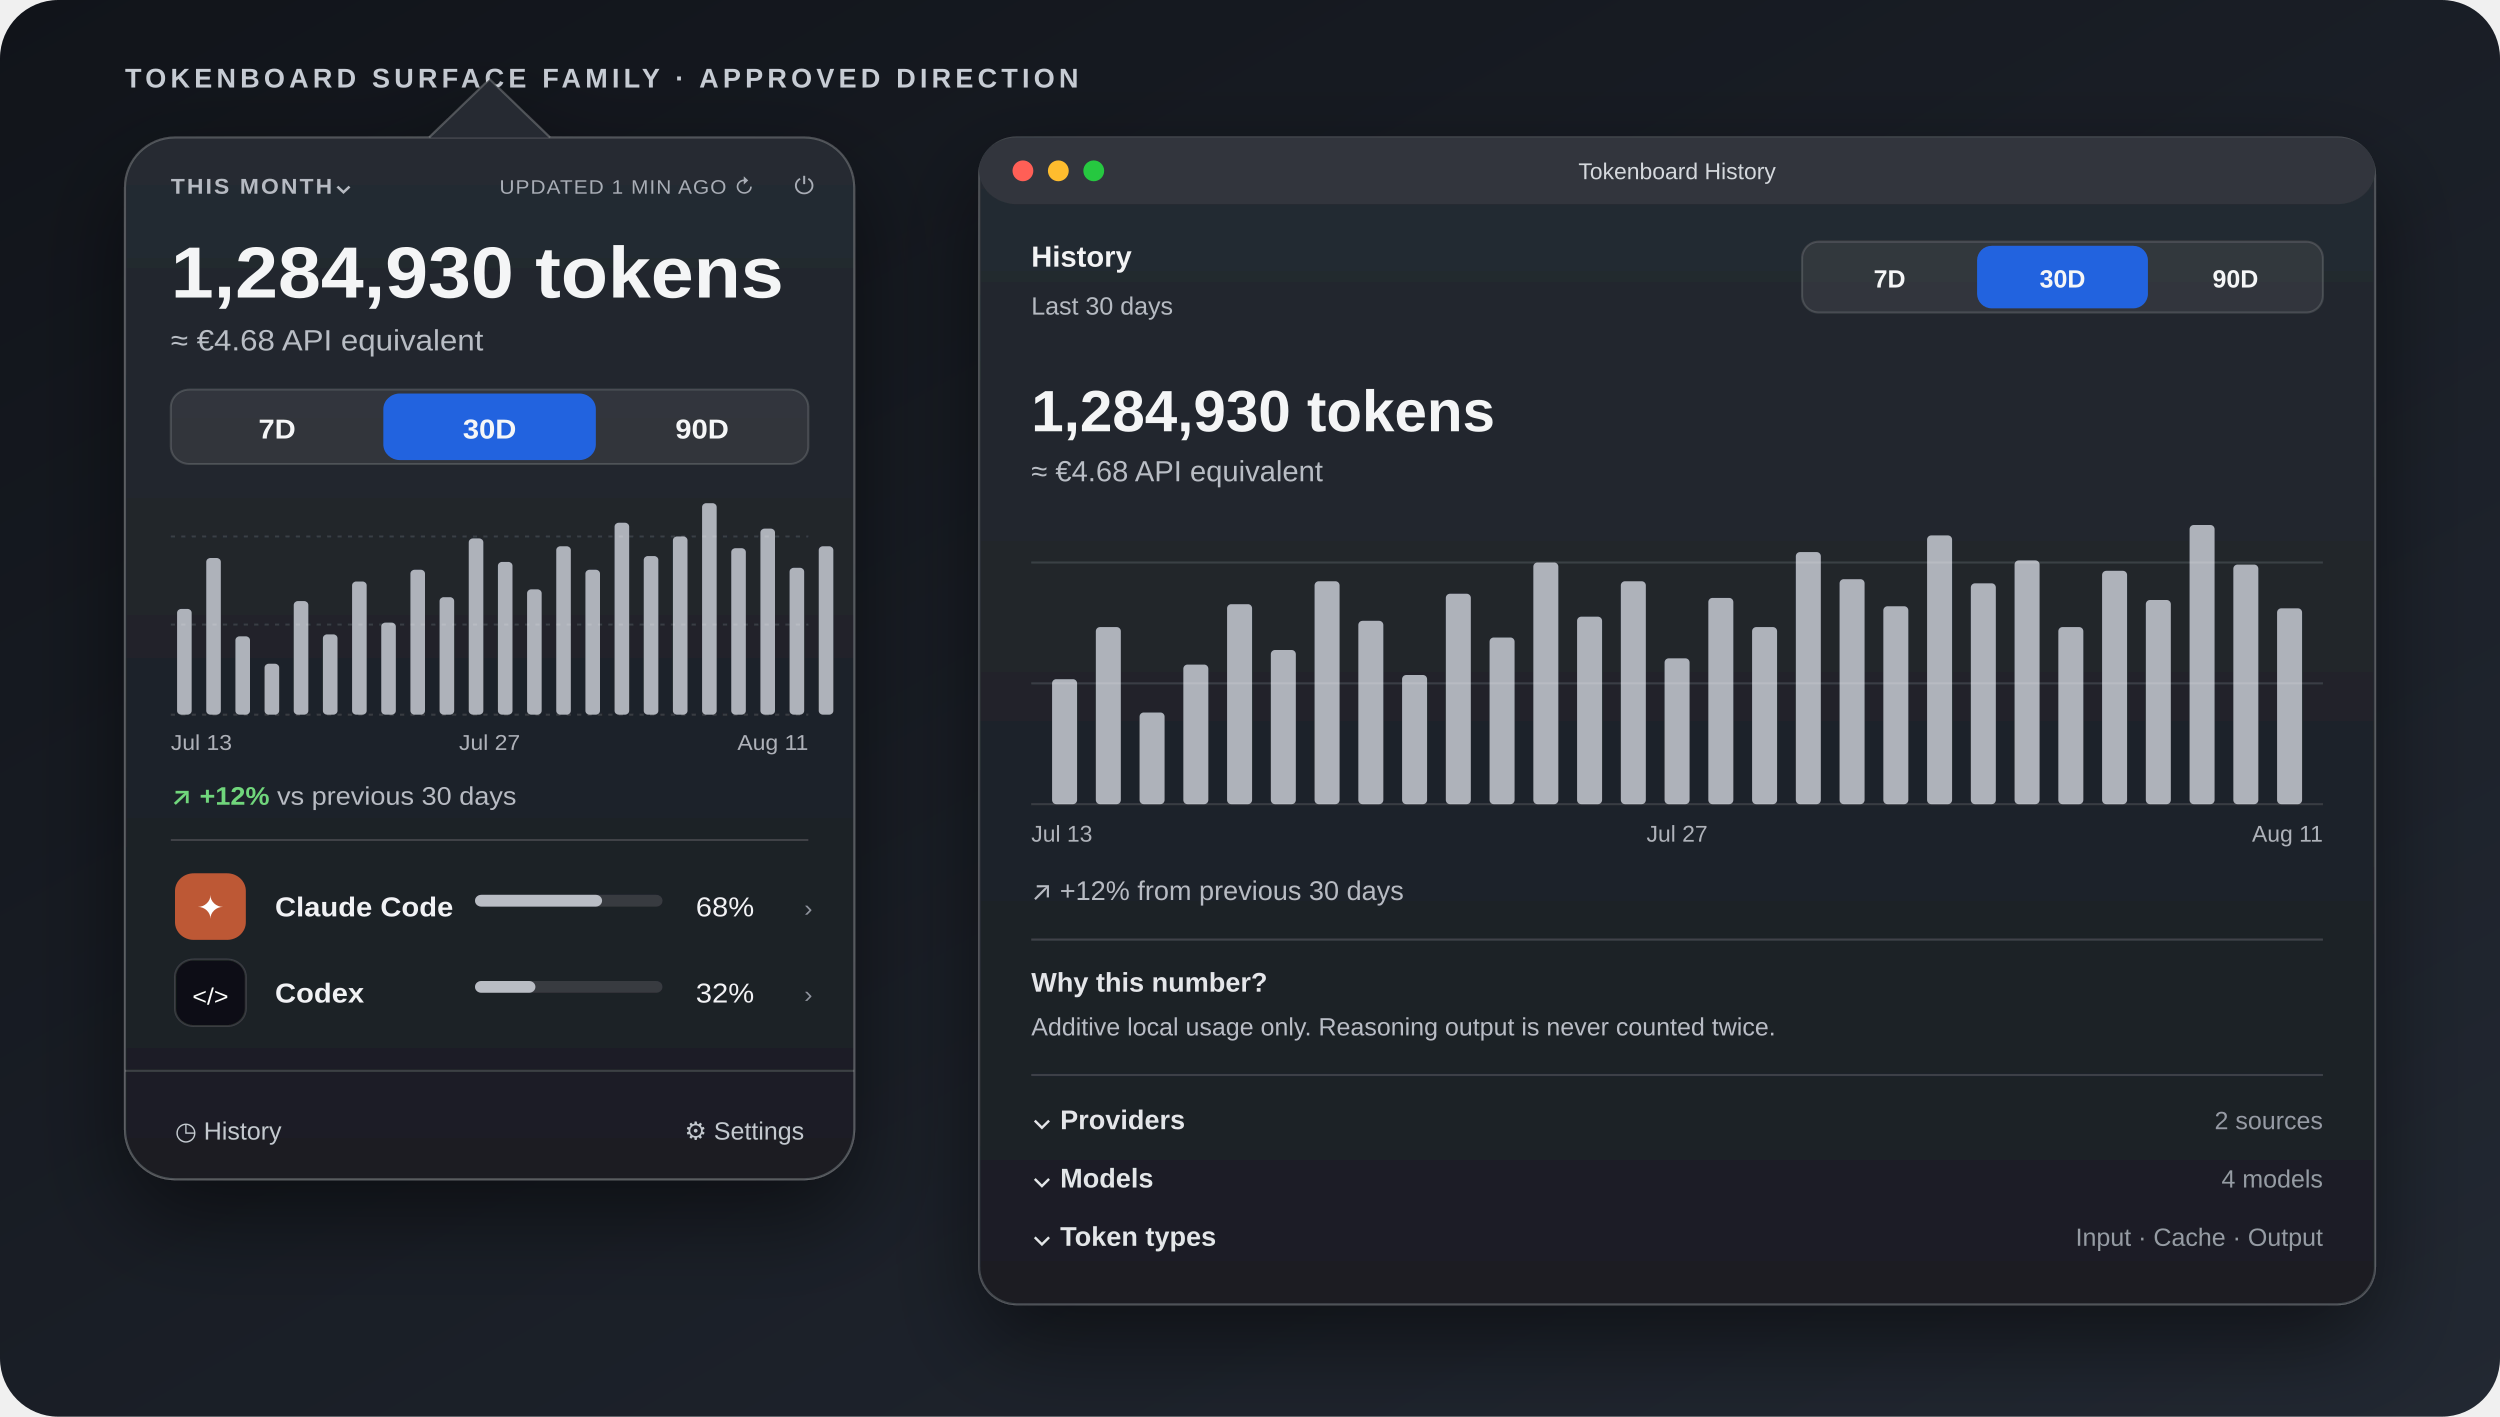
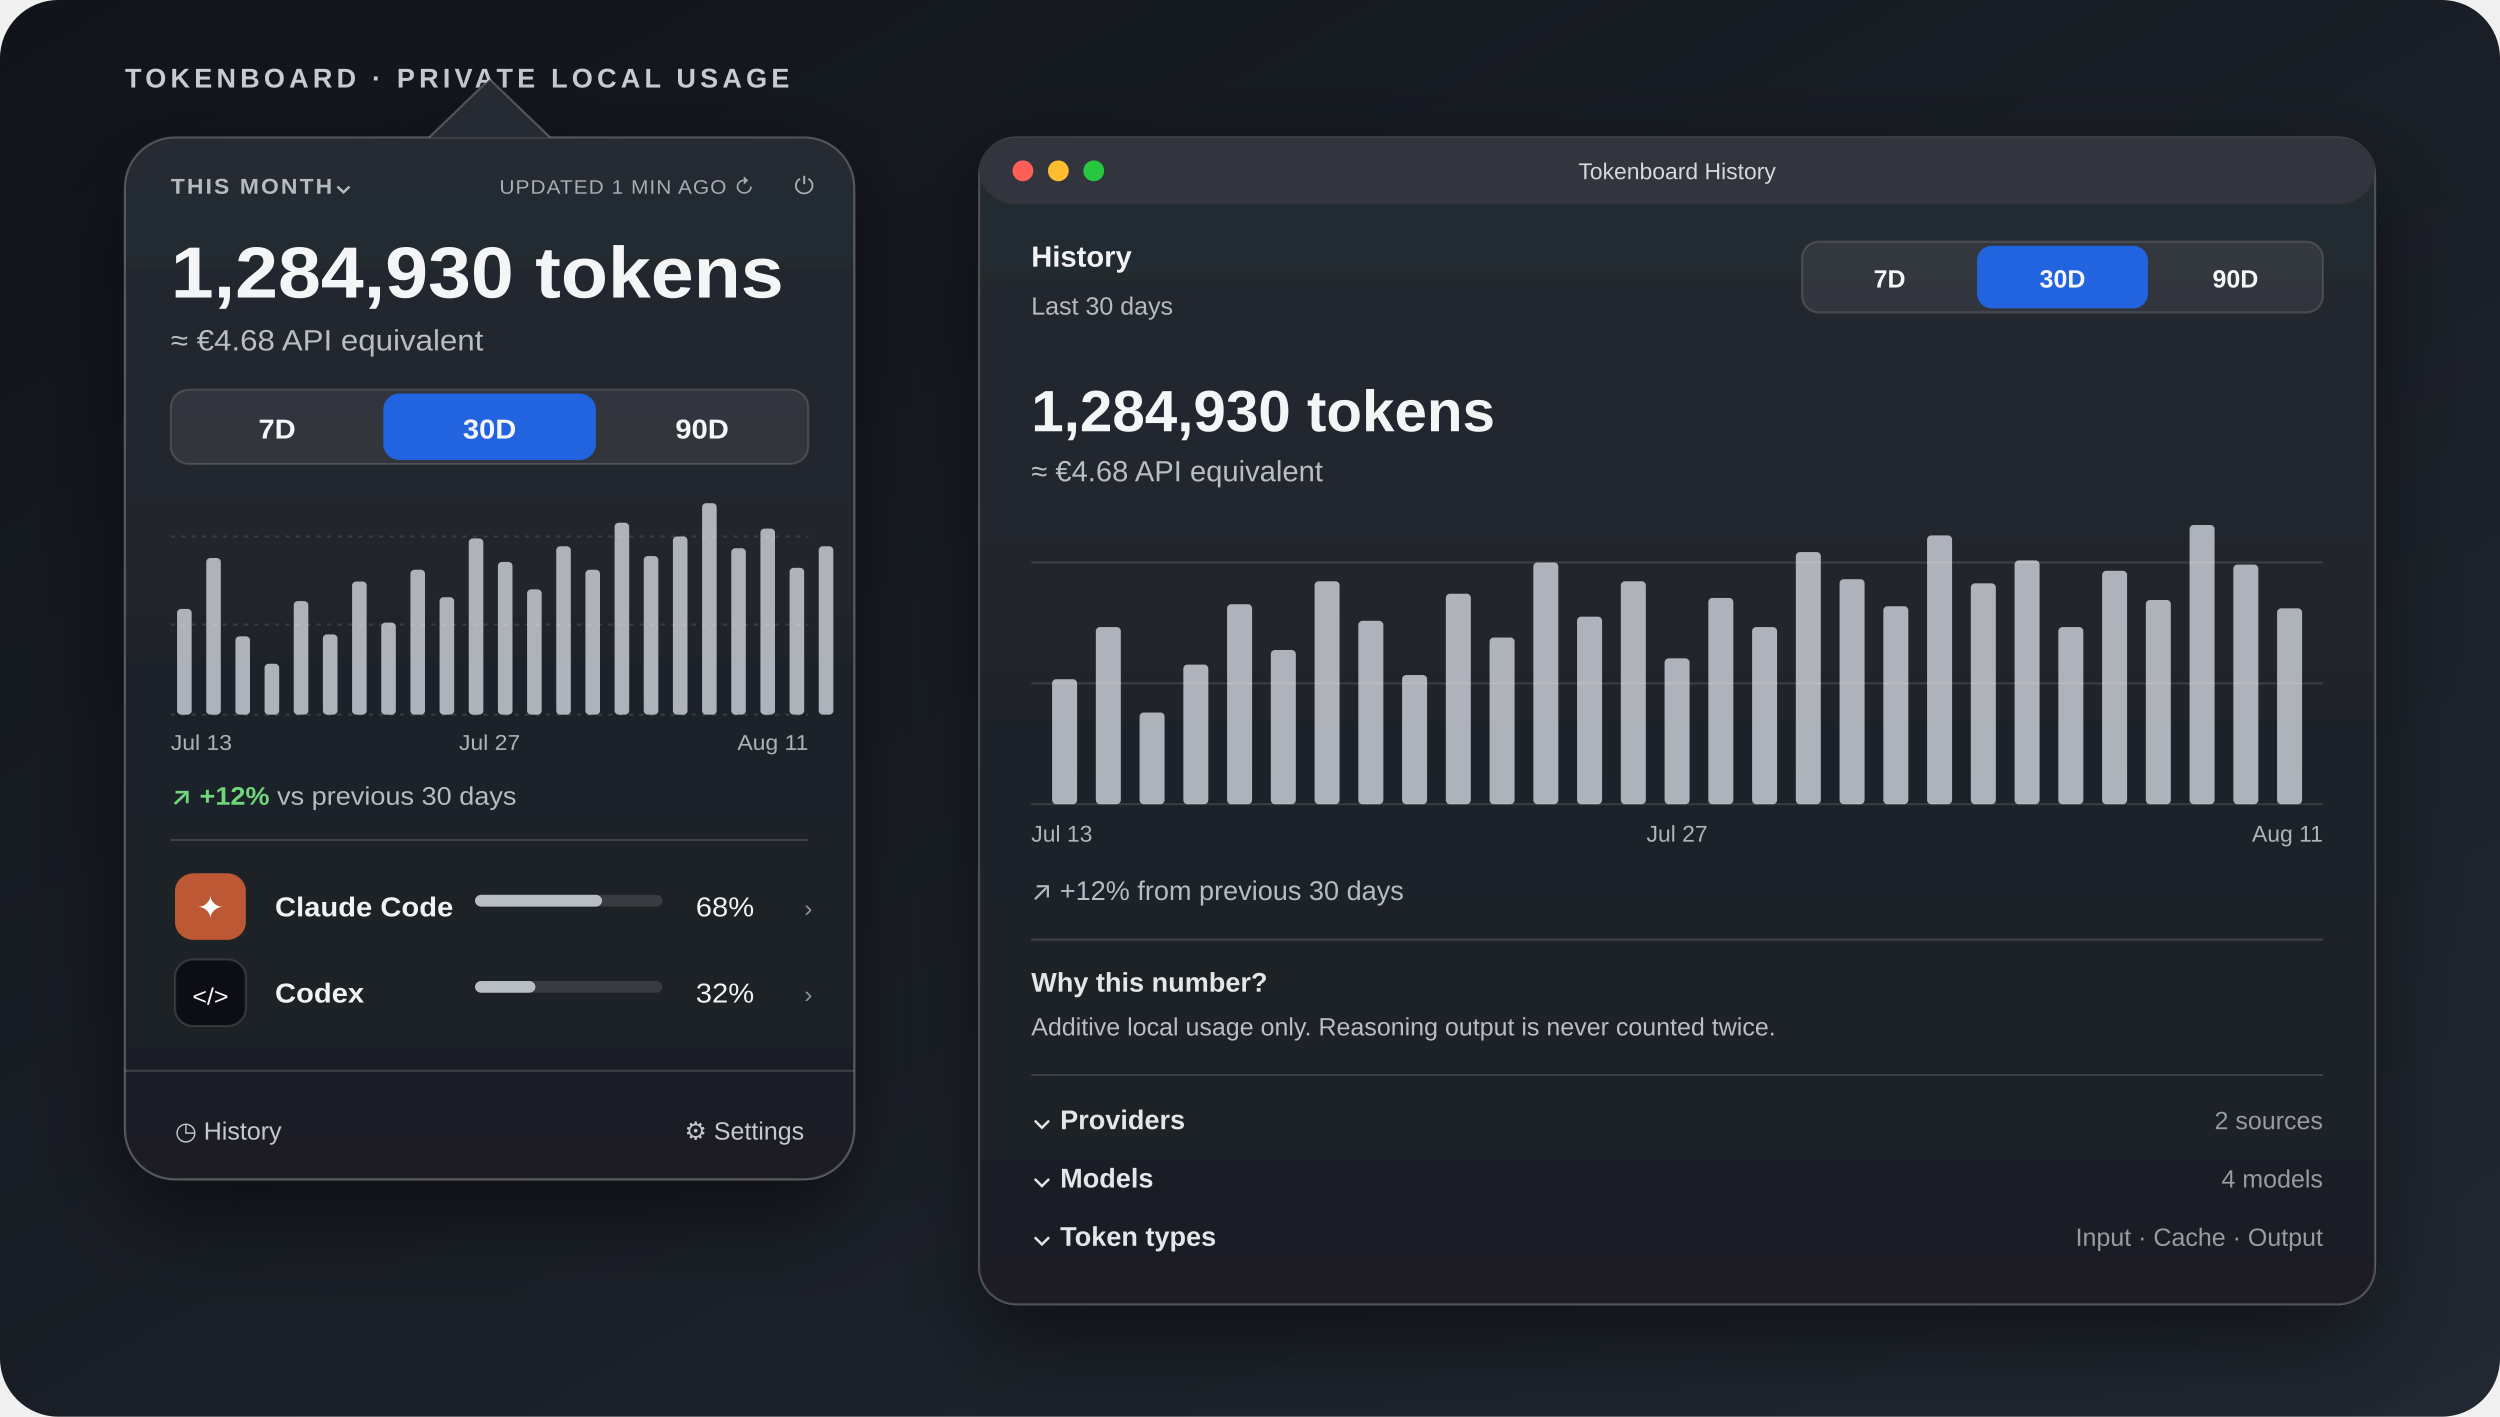
<svg xmlns="http://www.w3.org/2000/svg" width="1200" height="680" viewBox="0 0 1200 680" role="img" aria-labelledby="title desc">
  <defs>
    <linearGradient id="bg" x1="0" y1="0" x2="1" y2="1">
      <stop stop-color="#11141a" />
      <stop offset="1" stop-color="#222832" />
    </linearGradient>
    <linearGradient id="surface" x1="0" y1="0" x2="0" y2="1">
      <stop stop-color="#252a31" />
      <stop offset="1" stop-color="#1a1e24" />
    </linearGradient>
    <filter id="shadow" x="-20%" y="-20%" width="140%" height="150%">
      <feDropShadow dx="0" dy="18" stdDeviation="22" flood-color="#000" flood-opacity=".5" />
    </filter>
  </defs>
  <rect width="1200" height="680" rx="28" fill="url(#bg)" />
  <g font-family="-apple-system,BlinkMacSystemFont,'SF Pro Display','Helvetica Neue',Arial,sans-serif">
-     <text x="60" y="42" fill="#c8cdd5" font-size="13" font-weight="700" letter-spacing="2">TOKENBOARD SURFACE FAMILY · APPROVED DIRECTION</text>
+     <text x="60" y="42" fill="#c8cdd5" font-size="13" font-weight="700" letter-spacing="2">TOKENBOARD · PRIVATE LOCAL USAGE</text>
    <g filter="url(#shadow)">
      <rect x="60" y="66" width="350" height="500" rx="24" fill="url(#surface)" stroke="#fff" stroke-opacity=".22" />
      <path d="M206 66l29-28 29 28" fill="#252a31" stroke="#fff" stroke-opacity=".22" />
      <g transform="translate(0 -1) scale(1 .94)">
        <text x="82" y="100" fill="#b6bac2" font-size="11" font-weight="650" letter-spacing="1">THIS MONTH⌄</text>
        <text x="362" y="100" text-anchor="end" fill="#a8adb6" font-size="10" letter-spacing=".5">UPDATED 1 MIN AGO ↻</text>
        <text x="386" y="100" text-anchor="middle" fill="#a8adb6" font-size="12">⏻</text>
        <text x="82" y="153" fill="#f4f5f6" font-size="37" font-weight="650">1,284,930 tokens</text>
        <text x="82" y="180" fill="#b9bdc5" font-size="15">≈ €4.68 API equivalent</text>
        <rect x="82" y="200" width="306" height="38" rx="9" fill="#fff" fill-opacity=".07" stroke="#fff" stroke-opacity=".15" />
        <rect x="184" y="202" width="102" height="34" rx="8" fill="#2364df" />
        <g fill="#f5f6f7" font-size="14" font-weight="600">
          <text x="133" y="225" text-anchor="middle">7D</text>
          <text x="235" y="225" text-anchor="middle">30D</text>
          <text x="337" y="225" text-anchor="middle">90D</text>
        </g>
        <g fill="#aeb2ba">
          <rect x="85" y="312" width="7" height="54" rx="2" />
          <rect x="99" y="286" width="7" height="80" rx="2" />
          <rect x="113" y="326" width="7" height="40" rx="2" />
          <rect x="127" y="340" width="7" height="26" rx="2" />
          <rect x="141" y="308" width="7" height="58" rx="2" />
          <rect x="155" y="325" width="7" height="41" rx="2" />
          <rect x="169" y="298" width="7" height="68" rx="2" />
          <rect x="183" y="319" width="7" height="47" rx="2" />
          <rect x="197" y="292" width="7" height="74" rx="2" />
          <rect x="211" y="306" width="7" height="60" rx="2" />
          <rect x="225" y="276" width="7" height="90" rx="2" />
          <rect x="239" y="288" width="7" height="78" rx="2" />
          <rect x="253" y="302" width="7" height="64" rx="2" />
          <rect x="267" y="280" width="7" height="86" rx="2" />
          <rect x="281" y="292" width="7" height="74" rx="2" />
          <rect x="295" y="268" width="7" height="98" rx="2" />
          <rect x="309" y="285" width="7" height="81" rx="2" />
          <rect x="323" y="275" width="7" height="91" rx="2" />
          <rect x="337" y="258" width="7" height="108" rx="2" />
          <rect x="351" y="281" width="7" height="85" rx="2" />
          <rect x="365" y="271" width="7" height="95" rx="2" />
          <rect x="379" y="291" width="7" height="75" rx="2" />
          <rect x="393" y="280" width="7" height="86" rx="2" />
        </g>
        <path d="M82 275H388M82 320H388M82 366H388" stroke="#fff" stroke-opacity=".12" stroke-dasharray="2 3" />
        <g fill="#aeb2ba" font-size="11">
          <text x="82" y="384">Jul 13</text>
          <text x="235" y="384" text-anchor="middle">Jul 27</text>
          <text x="388" y="384" text-anchor="end">Aug 11</text>
        </g>
        <text x="82" y="412" fill="#70d67c" font-size="13" font-weight="600">↗ +12% <tspan fill="#b7bbc3" font-weight="450">vs previous 30 days</tspan>
        </text>
        <path d="M82 430H388" stroke="#fff" stroke-opacity=".15" />
        <rect x="84" y="447" width="34" height="34" rx="9" fill="#bd5834" />
        <text x="101" y="470" text-anchor="middle" fill="#fff" font-size="16">✦</text>
        <text x="132" y="469" fill="#f1f2f4" font-size="14" font-weight="600">Claude Code</text>
        <rect x="228" y="458" width="90" height="6" rx="3" fill="#fff" fill-opacity=".12" />
        <rect x="228" y="458" width="61" height="6" rx="3" fill="#b9bdc4" />
        <text x="362" y="469" fill="#f1f2f4" font-size="14" text-anchor="end">68%</text>
        <text x="386" y="469" fill="#8e939c">›</text>
        <rect x="84" y="491" width="34" height="34" rx="9" fill="#0f1115" stroke="#fff" stroke-opacity=".14" />
        <text x="101" y="514" text-anchor="middle" fill="#fff" font-size="12">&lt;/&gt;</text>
        <text x="132" y="513" fill="#f1f2f4" font-size="14" font-weight="600">Codex</text>
        <rect x="228" y="502" width="90" height="6" rx="3" fill="#fff" fill-opacity=".12" />
        <rect x="228" y="502" width="29" height="6" rx="3" fill="#b9bdc4" />
        <text x="362" y="513" fill="#f1f2f4" font-size="14" text-anchor="end">32%</text>
        <text x="386" y="513" fill="#8e939c">›</text>
      </g>
      <path d="M60 514H410" stroke="#fff" stroke-opacity=".15" />
      <g fill="#c4c8cf" font-size="12">
        <text x="84" y="547">◷  History</text>
        <text x="386" y="547" text-anchor="end">⚙  Settings</text>
      </g>
    </g>
    <g filter="url(#shadow)">
      <rect x="470" y="66" width="670" height="560" rx="18" fill="url(#surface)" stroke="#fff" stroke-opacity=".18" />
      <rect x="470" y="66" width="670" height="32" rx="18" fill="#30353c" />
      <circle cx="491" cy="82" r="5" fill="#ff5f57" />
      <circle cx="508" cy="82" r="5" fill="#febc2e" />
      <circle cx="525" cy="82" r="5" fill="#28c840" />
      <text x="805" y="86" text-anchor="middle" fill="#d5d8dd" font-size="11">Tokenboard History</text>
      <text x="495" y="128" fill="#f2f3f4" font-size="14" font-weight="600">History</text>
      <text x="495" y="151" fill="#b6bac2" font-size="12">Last 30 days</text>
      <rect x="865" y="116" width="250" height="34" rx="8" fill="#fff" fill-opacity=".07" stroke="#fff" stroke-opacity=".14" />
      <rect x="949" y="118" width="82" height="30" rx="7" fill="#2364df" />
      <g fill="#f5f6f7" font-size="12" font-weight="600">
        <text x="907" y="138" text-anchor="middle">7D</text>
        <text x="990" y="138" text-anchor="middle">30D</text>
        <text x="1073" y="138" text-anchor="middle">90D</text>
      </g>
      <text x="495" y="207" fill="#f4f5f6" font-size="28" font-weight="600">1,284,930 tokens</text>
      <text x="495" y="231" fill="#b9bdc5" font-size="14">≈ €4.68 API equivalent</text>
      <g fill="#aeb2ba">
        <rect x="505" y="326" width="12" height="60" rx="2" />
        <rect x="526" y="301" width="12" height="85" rx="2" />
        <rect x="547" y="342" width="12" height="44" rx="2" />
        <rect x="568" y="319" width="12" height="67" rx="2" />
        <rect x="589" y="290" width="12" height="96" rx="2" />
        <rect x="610" y="312" width="12" height="74" rx="2" />
        <rect x="631" y="279" width="12" height="107" rx="2" />
        <rect x="652" y="298" width="12" height="88" rx="2" />
        <rect x="673" y="324" width="12" height="62" rx="2" />
        <rect x="694" y="285" width="12" height="101" rx="2" />
        <rect x="715" y="306" width="12" height="80" rx="2" />
        <rect x="736" y="270" width="12" height="116" rx="2" />
        <rect x="757" y="296" width="12" height="90" rx="2" />
        <rect x="778" y="279" width="12" height="107" rx="2" />
        <rect x="799" y="316" width="12" height="70" rx="2" />
        <rect x="820" y="287" width="12" height="99" rx="2" />
        <rect x="841" y="301" width="12" height="85" rx="2" />
        <rect x="862" y="265" width="12" height="121" rx="2" />
        <rect x="883" y="278" width="12" height="108" rx="2" />
        <rect x="904" y="291" width="12" height="95" rx="2" />
        <rect x="925" y="257" width="12" height="129" rx="2" />
        <rect x="946" y="280" width="12" height="106" rx="2" />
        <rect x="967" y="269" width="12" height="117" rx="2" />
        <rect x="988" y="301" width="12" height="85" rx="2" />
        <rect x="1009" y="274" width="12" height="112" rx="2" />
        <rect x="1030" y="288" width="12" height="98" rx="2" />
        <rect x="1051" y="252" width="12" height="134" rx="2" />
        <rect x="1072" y="271" width="12" height="115" rx="2" />
        <rect x="1093" y="292" width="12" height="94" rx="2" />
      </g>
      <path d="M495 270H1115M495 328H1115M495 386H1115" stroke="#fff" stroke-opacity=".12" />
      <g fill="#aeb2ba" font-size="11">
        <text x="495" y="404">Jul 13</text>
        <text x="805" y="404" text-anchor="middle">Jul 27</text>
        <text x="1115" y="404" text-anchor="end">Aug 11</text>
      </g>
      <text x="495" y="432" fill="#b7bbc3" font-size="13">↗  +12% from previous 30 days</text>
      <path d="M495 451H1115" stroke="#fff" stroke-opacity=".15" />
      <text x="495" y="476" fill="#e4e6e9" font-size="13" font-weight="600">Why this number?</text>
      <text x="495" y="497" fill="#b9bdc5" font-size="12">Additive local usage only. Reasoning output is never counted twice.</text>
      <path d="M495 516H1115" stroke="#fff" stroke-opacity=".15" />
      <g fill="#e4e6e9" font-size="13" font-weight="550">
        <text x="495" y="542">⌄  Providers</text>
        <text x="495" y="570">⌄  Models</text>
        <text x="495" y="598">⌄  Token types</text>
      </g>
      <g fill="#969ba4" font-size="12">
        <text x="1115" y="542" text-anchor="end">2 sources</text>
        <text x="1115" y="570" text-anchor="end">4 models</text>
        <text x="1115" y="598" text-anchor="end">Input · Cache · Output</text>
      </g>
    </g>
  </g>
</svg>
